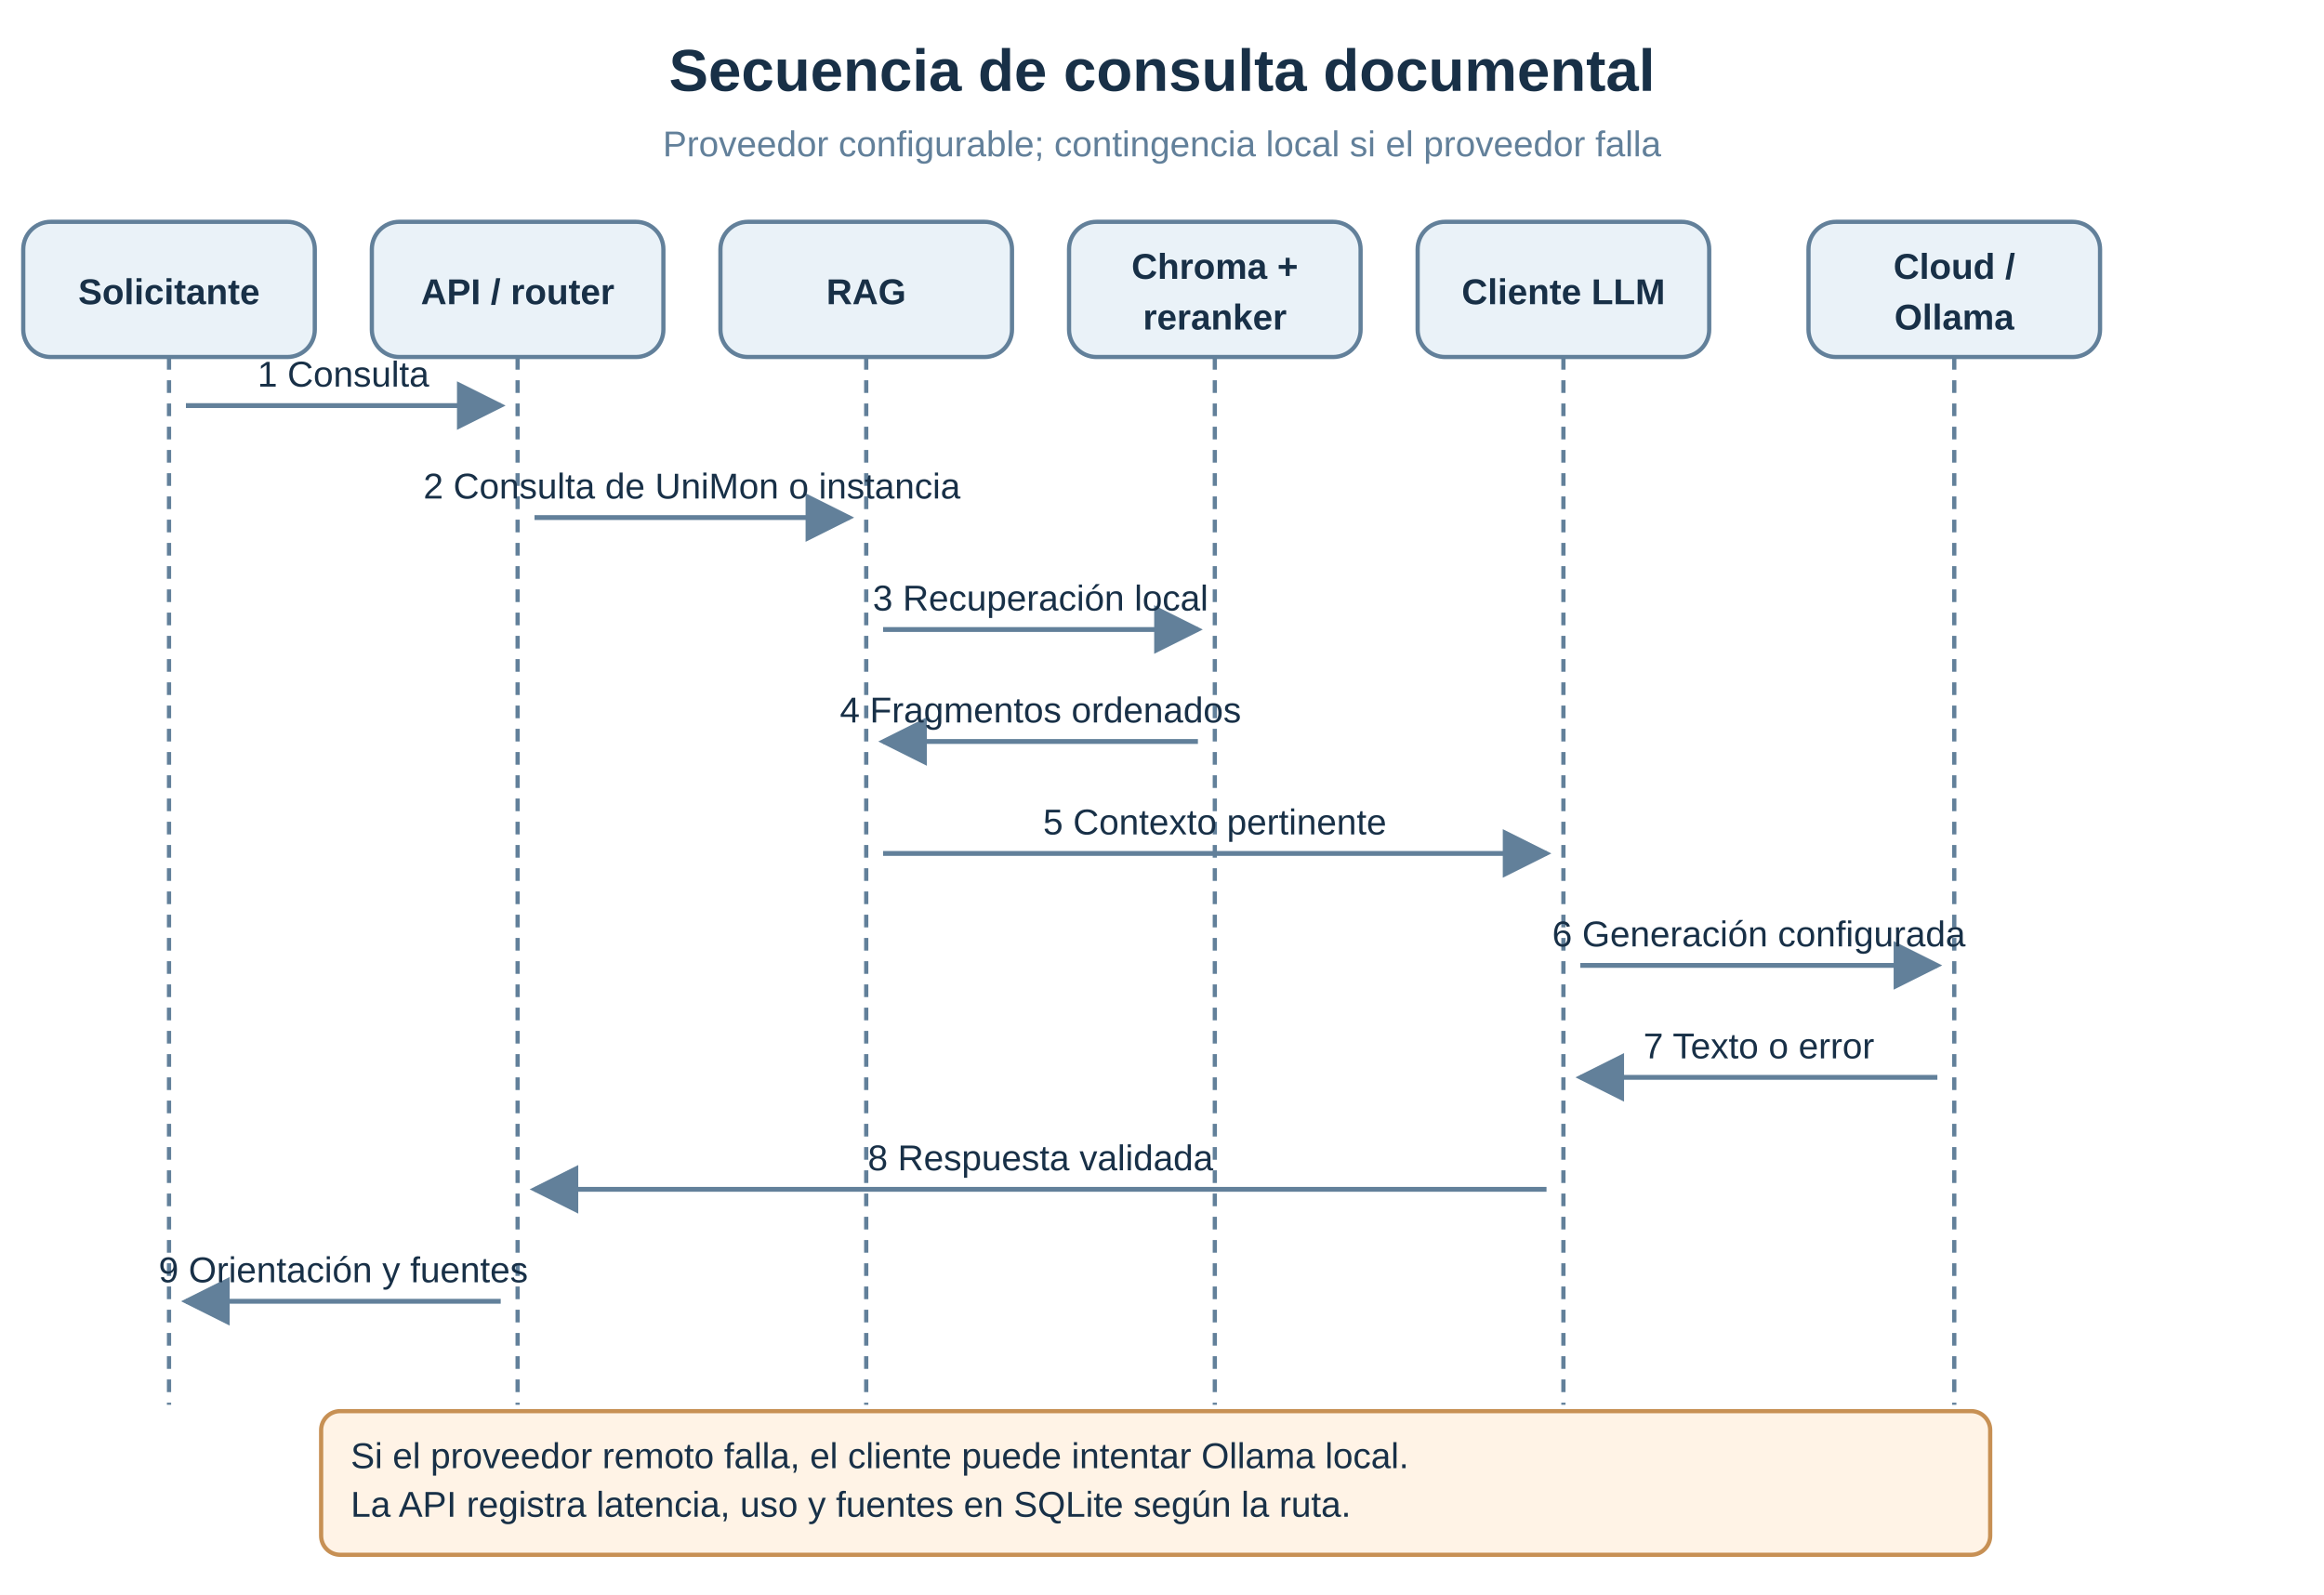
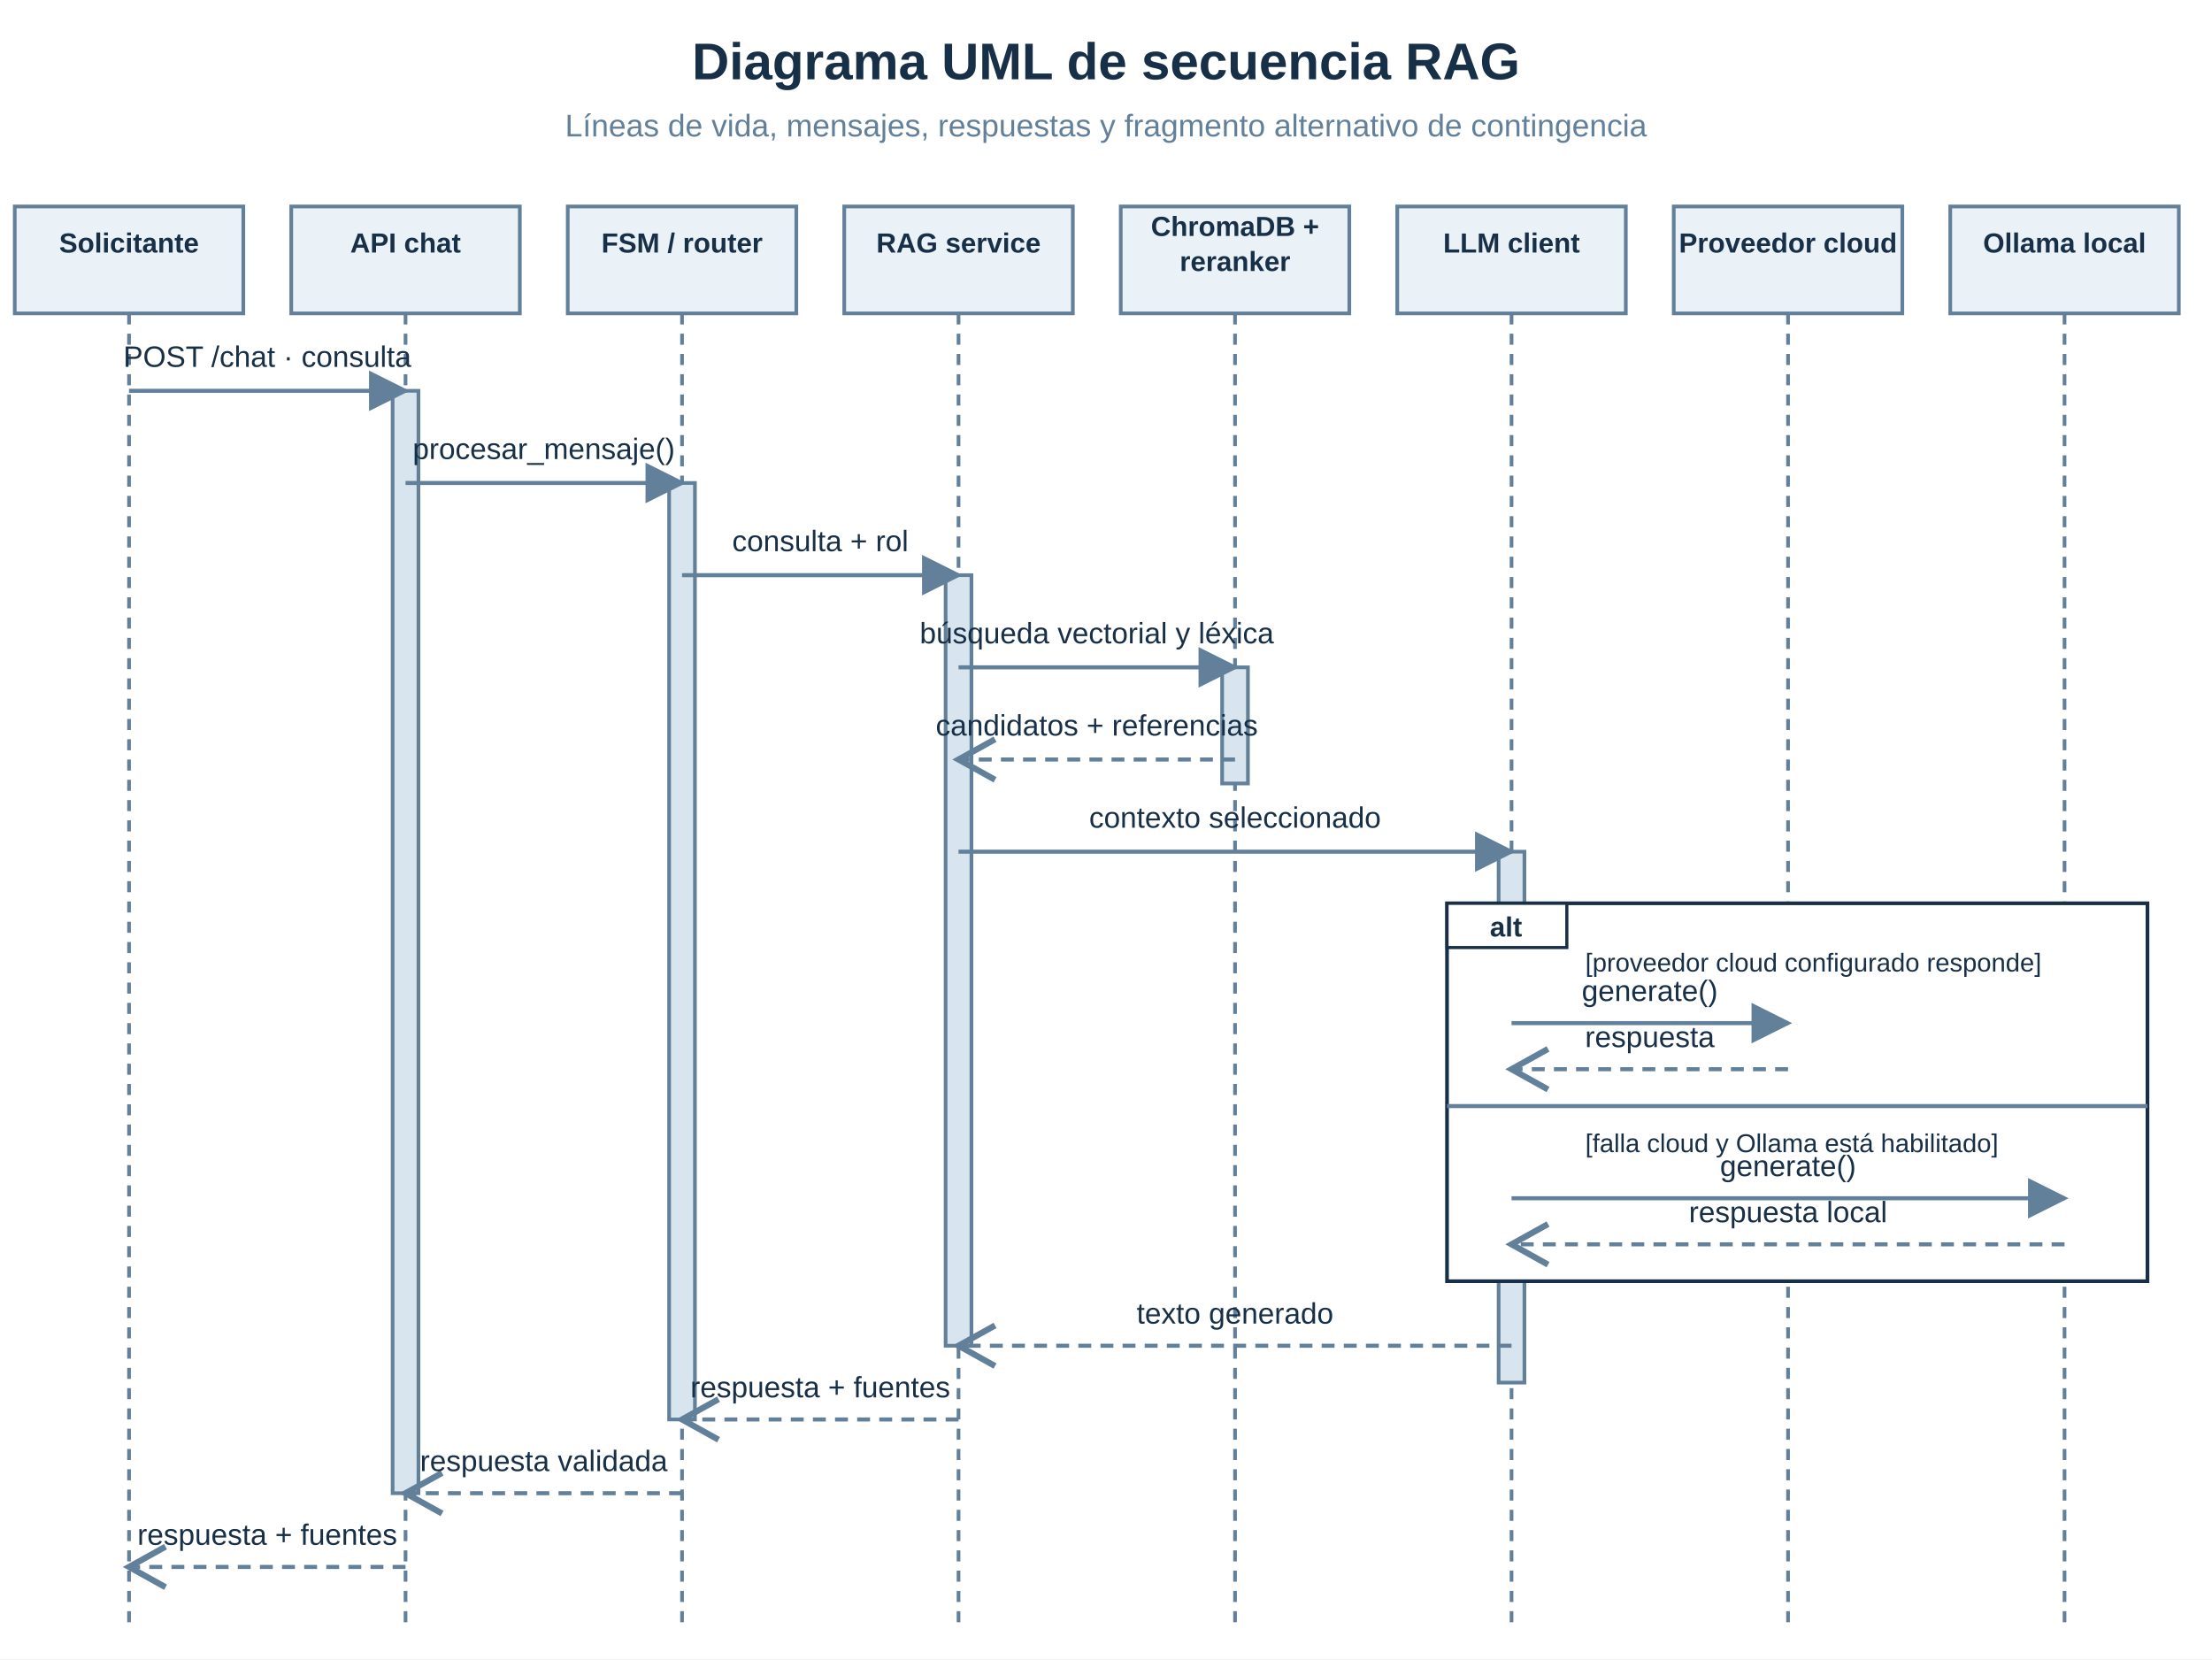
- <svg xmlns="http://www.w3.org/2000/svg" width="1100" height="755" viewBox="0 0 1100 755">
+ <svg xmlns="http://www.w3.org/2000/svg" width="1200" height="900" viewBox="0 0 1200 900">
  <defs>
    <marker id="arrow" markerWidth="10" markerHeight="10" refX="9" refY="5" orient="auto" markerUnits="strokeWidth">
      <path d="M 0 0 L 10 5 L 0 10 z" fill="#62809A" />
    </marker>
+     <marker id="openArrow" markerWidth="12" markerHeight="12" refX="10" refY="6" orient="auto" markerUnits="strokeWidth">
+       <path d="M 1 1 L 10 6 L 1 11" fill="none" stroke="#62809A" stroke-width="1.5" />
+     </marker>
  </defs>
-   <rect width="1100" height="755" fill="#FFFFFF" />
-   <text x="550.0" y="43" fill="#183047" font-family="Arial, Helvetica, sans-serif" font-size="28" font-weight="bold" text-anchor="middle">Secuencia de consulta documental</text>
-   <text x="550.0" y="74" fill="#62809A" font-family="Arial, Helvetica, sans-serif" font-size="17" font-weight="normal" text-anchor="middle">Proveedor configurable; contingencia local si el proveedor falla</text>
-   <rect x="11" y="105" width="138" height="64" rx="13" fill="#EAF2F8" stroke="#62809A" stroke-width="2" />
-   <text x="80.0" y="144.0" fill="#183047" font-family="Arial, Helvetica, sans-serif" font-size="17" font-weight="bold" text-anchor="middle">Solicitante</text>
-   <line x1="80" y1="169" x2="80" y2="665" stroke="#62809A" stroke-width="2" stroke-dasharray="6 5" />
-   <rect x="176" y="105" width="138" height="64" rx="13" fill="#EAF2F8" stroke="#62809A" stroke-width="2" />
-   <text x="245.0" y="144.0" fill="#183047" font-family="Arial, Helvetica, sans-serif" font-size="17" font-weight="bold" text-anchor="middle">API / router</text>
-   <line x1="245" y1="169" x2="245" y2="665" stroke="#62809A" stroke-width="2" stroke-dasharray="6 5" />
-   <rect x="341" y="105" width="138" height="64" rx="13" fill="#EAF2F8" stroke="#62809A" stroke-width="2" />
-   <text x="410.0" y="144.0" fill="#183047" font-family="Arial, Helvetica, sans-serif" font-size="17" font-weight="bold" text-anchor="middle">RAG</text>
-   <line x1="410" y1="169" x2="410" y2="665" stroke="#62809A" stroke-width="2" stroke-dasharray="6 5" />
-   <rect x="506" y="105" width="138" height="64" rx="13" fill="#EAF2F8" stroke="#62809A" stroke-width="2" />
-   <text x="575.0" y="132.0" fill="#183047" font-family="Arial, Helvetica, sans-serif" font-size="17" font-weight="bold" text-anchor="middle">Chroma +</text>
-   <text x="575.0" y="156.0" fill="#183047" font-family="Arial, Helvetica, sans-serif" font-size="17" font-weight="bold" text-anchor="middle">reranker</text>
-   <line x1="575" y1="169" x2="575" y2="665" stroke="#62809A" stroke-width="2" stroke-dasharray="6 5" />
-   <rect x="671" y="105" width="138" height="64" rx="13" fill="#EAF2F8" stroke="#62809A" stroke-width="2" />
-   <text x="740.0" y="144.0" fill="#183047" font-family="Arial, Helvetica, sans-serif" font-size="17" font-weight="bold" text-anchor="middle">Cliente LLM</text>
-   <line x1="740" y1="169" x2="740" y2="665" stroke="#62809A" stroke-width="2" stroke-dasharray="6 5" />
-   <rect x="856" y="105" width="138" height="64" rx="13" fill="#EAF2F8" stroke="#62809A" stroke-width="2" />
-   <text x="925.0" y="132.0" fill="#183047" font-family="Arial, Helvetica, sans-serif" font-size="17" font-weight="bold" text-anchor="middle">Cloud /</text>
-   <text x="925.0" y="156.0" fill="#183047" font-family="Arial, Helvetica, sans-serif" font-size="17" font-weight="bold" text-anchor="middle">Ollama</text>
-   <line x1="925" y1="169" x2="925" y2="665" stroke="#62809A" stroke-width="2" stroke-dasharray="6 5" />
-   <line x1="88" y1="192" x2="237" y2="192" stroke="#62809A" stroke-width="2.3" marker-end="url(#arrow)" />
-   <text x="162.5" y="183.0" fill="#183047" font-family="Arial, Helvetica, sans-serif" font-size="17" font-weight="normal" text-anchor="middle">1  Consulta</text>
-   <line x1="253" y1="245" x2="402" y2="245" stroke="#62809A" stroke-width="2.3" marker-end="url(#arrow)" />
-   <text x="327.5" y="236.0" fill="#183047" font-family="Arial, Helvetica, sans-serif" font-size="17" font-weight="normal" text-anchor="middle">2  Consulta de UniMon o instancia</text>
-   <line x1="418" y1="298" x2="567" y2="298" stroke="#62809A" stroke-width="2.3" marker-end="url(#arrow)" />
-   <text x="492.5" y="289.0" fill="#183047" font-family="Arial, Helvetica, sans-serif" font-size="17" font-weight="normal" text-anchor="middle">3  Recuperación local</text>
-   <line x1="567" y1="351" x2="418" y2="351" stroke="#62809A" stroke-width="2.3" marker-end="url(#arrow)" />
-   <text x="492.5" y="342.0" fill="#183047" font-family="Arial, Helvetica, sans-serif" font-size="17" font-weight="normal" text-anchor="middle">4  Fragmentos ordenados</text>
-   <line x1="418" y1="404" x2="732" y2="404" stroke="#62809A" stroke-width="2.3" marker-end="url(#arrow)" />
-   <text x="575.0" y="395.0" fill="#183047" font-family="Arial, Helvetica, sans-serif" font-size="17" font-weight="normal" text-anchor="middle">5  Contexto pertinente</text>
-   <line x1="748" y1="457" x2="917" y2="457" stroke="#62809A" stroke-width="2.3" marker-end="url(#arrow)" />
-   <text x="832.5" y="448.0" fill="#183047" font-family="Arial, Helvetica, sans-serif" font-size="17" font-weight="normal" text-anchor="middle">6  Generación configurada</text>
-   <line x1="917" y1="510" x2="748" y2="510" stroke="#62809A" stroke-width="2.3" marker-end="url(#arrow)" />
-   <text x="832.5" y="501.0" fill="#183047" font-family="Arial, Helvetica, sans-serif" font-size="17" font-weight="normal" text-anchor="middle">7  Texto o error</text>
-   <line x1="732" y1="563" x2="253" y2="563" stroke="#62809A" stroke-width="2.3" marker-end="url(#arrow)" />
-   <text x="492.5" y="554.0" fill="#183047" font-family="Arial, Helvetica, sans-serif" font-size="17" font-weight="normal" text-anchor="middle">8  Respuesta validada</text>
-   <line x1="237" y1="616" x2="88" y2="616" stroke="#62809A" stroke-width="2.3" marker-end="url(#arrow)" />
-   <text x="162.5" y="607.0" fill="#183047" font-family="Arial, Helvetica, sans-serif" font-size="17" font-weight="normal" text-anchor="middle">9  Orientación y fuentes</text>
-   <rect x="152" y="668" width="790" height="68" rx="9" fill="#FFF3E6" stroke="#C79054" stroke-width="2" />
-   <text x="166" y="695" fill="#183047" font-family="Arial, Helvetica, sans-serif" font-size="17" font-weight="normal" text-anchor="start">Si el proveedor remoto falla, el cliente puede intentar Ollama local.</text>
-   <text x="166" y="718" fill="#183047" font-family="Arial, Helvetica, sans-serif" font-size="17" font-weight="normal" text-anchor="start">La API registra latencia, uso y fuentes en SQLite según la ruta.</text>
+   <rect width="1200" height="900" fill="#FFFFFF" />
+   <text x="600.0" y="43" fill="#183047" font-family="Arial, Helvetica, sans-serif" font-size="28" font-weight="bold" text-anchor="middle">Diagrama UML de secuencia RAG</text>
+   <text x="600.0" y="74" fill="#62809A" font-family="Arial, Helvetica, sans-serif" font-size="17" font-weight="normal" text-anchor="middle">Líneas de vida, mensajes, respuestas y fragmento alternativo de contingencia</text>
+   <rect x="8" y="112" width="124" height="58" rx="0" fill="#EAF2F8" stroke="#62809A" stroke-width="2" />
+   <text x="70" y="137" fill="#183047" font-family="Arial, Helvetica, sans-serif" font-size="15" font-weight="bold" text-anchor="middle">Solicitante</text>
+   <line x1="70" y1="170" x2="70" y2="880" stroke="#62809A" stroke-width="2" stroke-dasharray="6 5" />
+   <rect x="158" y="112" width="124" height="58" rx="0" fill="#EAF2F8" stroke="#62809A" stroke-width="2" />
+   <text x="220" y="137" fill="#183047" font-family="Arial, Helvetica, sans-serif" font-size="15" font-weight="bold" text-anchor="middle">API chat</text>
+   <line x1="220" y1="170" x2="220" y2="880" stroke="#62809A" stroke-width="2" stroke-dasharray="6 5" />
+   <rect x="308" y="112" width="124" height="58" rx="0" fill="#EAF2F8" stroke="#62809A" stroke-width="2" />
+   <text x="370" y="137" fill="#183047" font-family="Arial, Helvetica, sans-serif" font-size="15" font-weight="bold" text-anchor="middle">FSM / router</text>
+   <line x1="370" y1="170" x2="370" y2="880" stroke="#62809A" stroke-width="2" stroke-dasharray="6 5" />
+   <rect x="458" y="112" width="124" height="58" rx="0" fill="#EAF2F8" stroke="#62809A" stroke-width="2" />
+   <text x="520" y="137" fill="#183047" font-family="Arial, Helvetica, sans-serif" font-size="15" font-weight="bold" text-anchor="middle">RAG service</text>
+   <line x1="520" y1="170" x2="520" y2="880" stroke="#62809A" stroke-width="2" stroke-dasharray="6 5" />
+   <rect x="608" y="112" width="124" height="58" rx="0" fill="#EAF2F8" stroke="#62809A" stroke-width="2" />
+   <text x="670" y="128" fill="#183047" font-family="Arial, Helvetica, sans-serif" font-size="15" font-weight="bold" text-anchor="middle">ChromaDB +</text>
+   <text x="670" y="147" fill="#183047" font-family="Arial, Helvetica, sans-serif" font-size="15" font-weight="bold" text-anchor="middle">reranker</text>
+   <line x1="670" y1="170" x2="670" y2="880" stroke="#62809A" stroke-width="2" stroke-dasharray="6 5" />
+   <rect x="758" y="112" width="124" height="58" rx="0" fill="#EAF2F8" stroke="#62809A" stroke-width="2" />
+   <text x="820" y="137" fill="#183047" font-family="Arial, Helvetica, sans-serif" font-size="15" font-weight="bold" text-anchor="middle">LLM client</text>
+   <line x1="820" y1="170" x2="820" y2="880" stroke="#62809A" stroke-width="2" stroke-dasharray="6 5" />
+   <rect x="908" y="112" width="124" height="58" rx="0" fill="#EAF2F8" stroke="#62809A" stroke-width="2" />
+   <text x="970" y="137" fill="#183047" font-family="Arial, Helvetica, sans-serif" font-size="15" font-weight="bold" text-anchor="middle">Proveedor cloud</text>
+   <line x1="970" y1="170" x2="970" y2="880" stroke="#62809A" stroke-width="2" stroke-dasharray="6 5" />
+   <rect x="1058" y="112" width="124" height="58" rx="0" fill="#EAF2F8" stroke="#62809A" stroke-width="2" />
+   <text x="1120" y="137" fill="#183047" font-family="Arial, Helvetica, sans-serif" font-size="15" font-weight="bold" text-anchor="middle">Ollama local</text>
+   <line x1="1120" y1="170" x2="1120" y2="880" stroke="#62809A" stroke-width="2" stroke-dasharray="6 5" />
+   <rect x="213" y="212" width="14" height="598" rx="0" fill="#D8E5EE" stroke="#62809A" stroke-width="2" />
+   <rect x="363" y="262" width="14" height="508" rx="0" fill="#D8E5EE" stroke="#62809A" stroke-width="2" />
+   <rect x="513" y="312" width="14" height="418" rx="0" fill="#D8E5EE" stroke="#62809A" stroke-width="2" />
+   <rect x="663" y="362" width="14" height="63" rx="0" fill="#D8E5EE" stroke="#62809A" stroke-width="2" />
+   <rect x="813" y="462" width="14" height="288" rx="0" fill="#D8E5EE" stroke="#62809A" stroke-width="2" />
+   <rect x="963" y="555" width="14" height="25" rx="0" fill="#D8E5EE" stroke="#62809A" stroke-width="2" />
+   <rect x="1113" y="650" width="14" height="25" rx="0" fill="#D8E5EE" stroke="#62809A" stroke-width="2" />
+   <line x1="70" y1="212" x2="220" y2="212" stroke="#62809A" stroke-width="2.2" marker-end="url(#arrow)" />
+   <text x="145" y="199" fill="#183047" font-family="Arial, Helvetica, sans-serif" font-size="16" font-weight="normal" text-anchor="middle">POST /chat · consulta</text>
+   <line x1="220" y1="262" x2="370" y2="262" stroke="#62809A" stroke-width="2.2" marker-end="url(#arrow)" />
+   <text x="295" y="249" fill="#183047" font-family="Arial, Helvetica, sans-serif" font-size="16" font-weight="normal" text-anchor="middle">procesar_mensaje()</text>
+   <line x1="370" y1="312" x2="520" y2="312" stroke="#62809A" stroke-width="2.2" marker-end="url(#arrow)" />
+   <text x="445" y="299" fill="#183047" font-family="Arial, Helvetica, sans-serif" font-size="16" font-weight="normal" text-anchor="middle">consulta + rol</text>
+   <line x1="520" y1="362" x2="670" y2="362" stroke="#62809A" stroke-width="2.2" marker-end="url(#arrow)" />
+   <text x="595" y="349" fill="#183047" font-family="Arial, Helvetica, sans-serif" font-size="16" font-weight="normal" text-anchor="middle">búsqueda vectorial y léxica</text>
+   <line x1="670" y1="412" x2="520" y2="412" stroke="#62809A" stroke-width="2.2" stroke-dasharray="7 5" marker-end="url(#openArrow)" />
+   <text x="595" y="399" fill="#183047" font-family="Arial, Helvetica, sans-serif" font-size="16" font-weight="normal" text-anchor="middle">candidatos + referencias</text>
+   <line x1="520" y1="462" x2="820" y2="462" stroke="#62809A" stroke-width="2.2" marker-end="url(#arrow)" />
+   <text x="670" y="449" fill="#183047" font-family="Arial, Helvetica, sans-serif" font-size="16" font-weight="normal" text-anchor="middle">contexto seleccionado</text>
+   <rect x="785" y="490" width="380" height="205" rx="0" fill="#FFFFFF" stroke="#183047" stroke-width="2" />
+   <path d="M785 490 L850 490 L850 514 L785 514 Z" fill="#FFFFFF" stroke="#183047" stroke-width="1.7" />
+   <text x="817" y="508" fill="#183047" font-family="Arial, Helvetica, sans-serif" font-size="15" font-weight="bold" text-anchor="middle">alt</text>
+   <text x="860" y="527" fill="#183047" font-family="Arial, Helvetica, sans-serif" font-size="14" font-weight="normal" text-anchor="start">[proveedor cloud configurado responde]</text>
+   <line x1="820" y1="555" x2="970" y2="555" stroke="#62809A" stroke-width="2.2" marker-end="url(#arrow)" />
+   <text x="895" y="543" fill="#183047" font-family="Arial, Helvetica, sans-serif" font-size="16" font-weight="normal" text-anchor="middle">generate()</text>
+   <line x1="970" y1="580" x2="820" y2="580" stroke="#62809A" stroke-width="2.2" stroke-dasharray="7 5" marker-end="url(#openArrow)" />
+   <text x="895" y="568" fill="#183047" font-family="Arial, Helvetica, sans-serif" font-size="16" font-weight="normal" text-anchor="middle">respuesta</text>
+   <line x1="785" y1="600" x2="1165" y2="600" stroke="#62809A" stroke-width="2.2" />
+   <text x="860" y="625" fill="#183047" font-family="Arial, Helvetica, sans-serif" font-size="14" font-weight="normal" text-anchor="start">[falla cloud y Ollama está habilitado]</text>
+   <line x1="820" y1="650" x2="1120" y2="650" stroke="#62809A" stroke-width="2.2" marker-end="url(#arrow)" />
+   <text x="970" y="638" fill="#183047" font-family="Arial, Helvetica, sans-serif" font-size="16" font-weight="normal" text-anchor="middle">generate()</text>
+   <line x1="1120" y1="675" x2="820" y2="675" stroke="#62809A" stroke-width="2.2" stroke-dasharray="7 5" marker-end="url(#openArrow)" />
+   <text x="970" y="663" fill="#183047" font-family="Arial, Helvetica, sans-serif" font-size="16" font-weight="normal" text-anchor="middle">respuesta local</text>
+   <line x1="820" y1="730" x2="520" y2="730" stroke="#62809A" stroke-width="2.2" stroke-dasharray="7 5" marker-end="url(#openArrow)" />
+   <text x="670" y="718" fill="#183047" font-family="Arial, Helvetica, sans-serif" font-size="16" font-weight="normal" text-anchor="middle">texto generado</text>
+   <line x1="520" y1="770" x2="370" y2="770" stroke="#62809A" stroke-width="2.2" stroke-dasharray="7 5" marker-end="url(#openArrow)" />
+   <text x="445" y="758" fill="#183047" font-family="Arial, Helvetica, sans-serif" font-size="16" font-weight="normal" text-anchor="middle">respuesta + fuentes</text>
+   <line x1="370" y1="810" x2="220" y2="810" stroke="#62809A" stroke-width="2.2" stroke-dasharray="7 5" marker-end="url(#openArrow)" />
+   <text x="295" y="798" fill="#183047" font-family="Arial, Helvetica, sans-serif" font-size="16" font-weight="normal" text-anchor="middle">respuesta validada</text>
+   <line x1="220" y1="850" x2="70" y2="850" stroke="#62809A" stroke-width="2.2" stroke-dasharray="7 5" marker-end="url(#openArrow)" />
+   <text x="145" y="838" fill="#183047" font-family="Arial, Helvetica, sans-serif" font-size="16" font-weight="normal" text-anchor="middle">respuesta + fuentes</text>
</svg>
